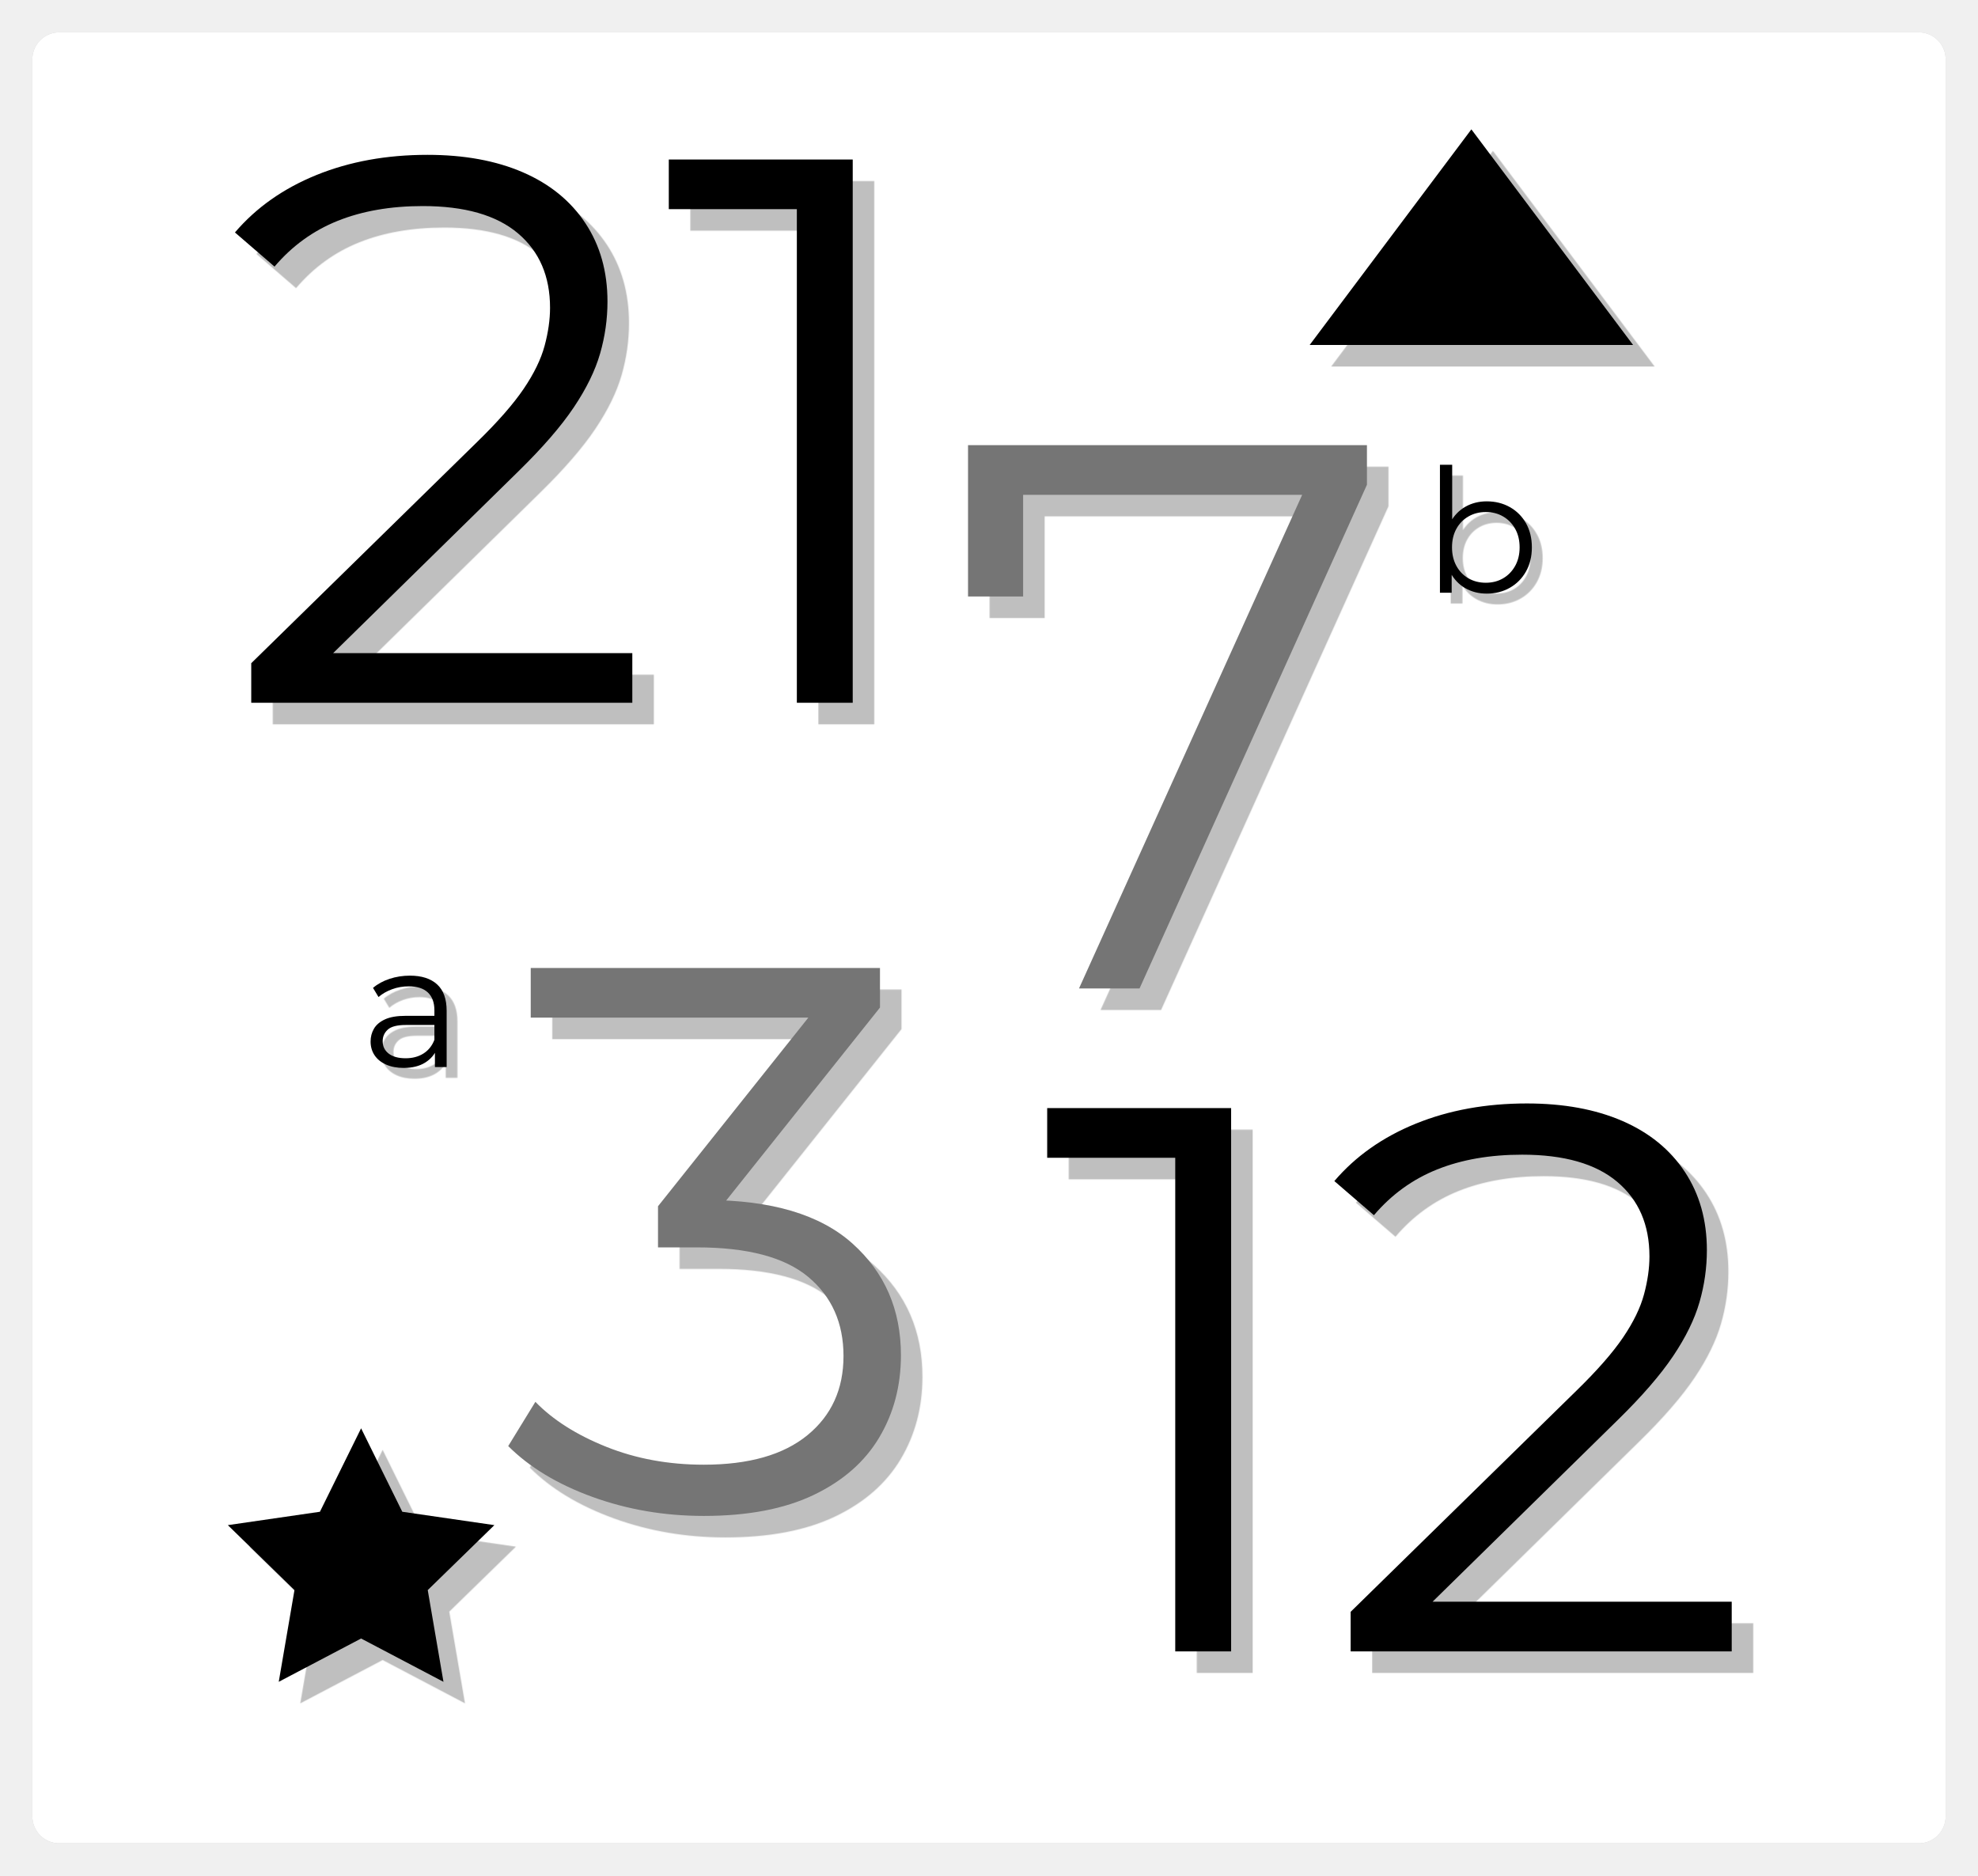
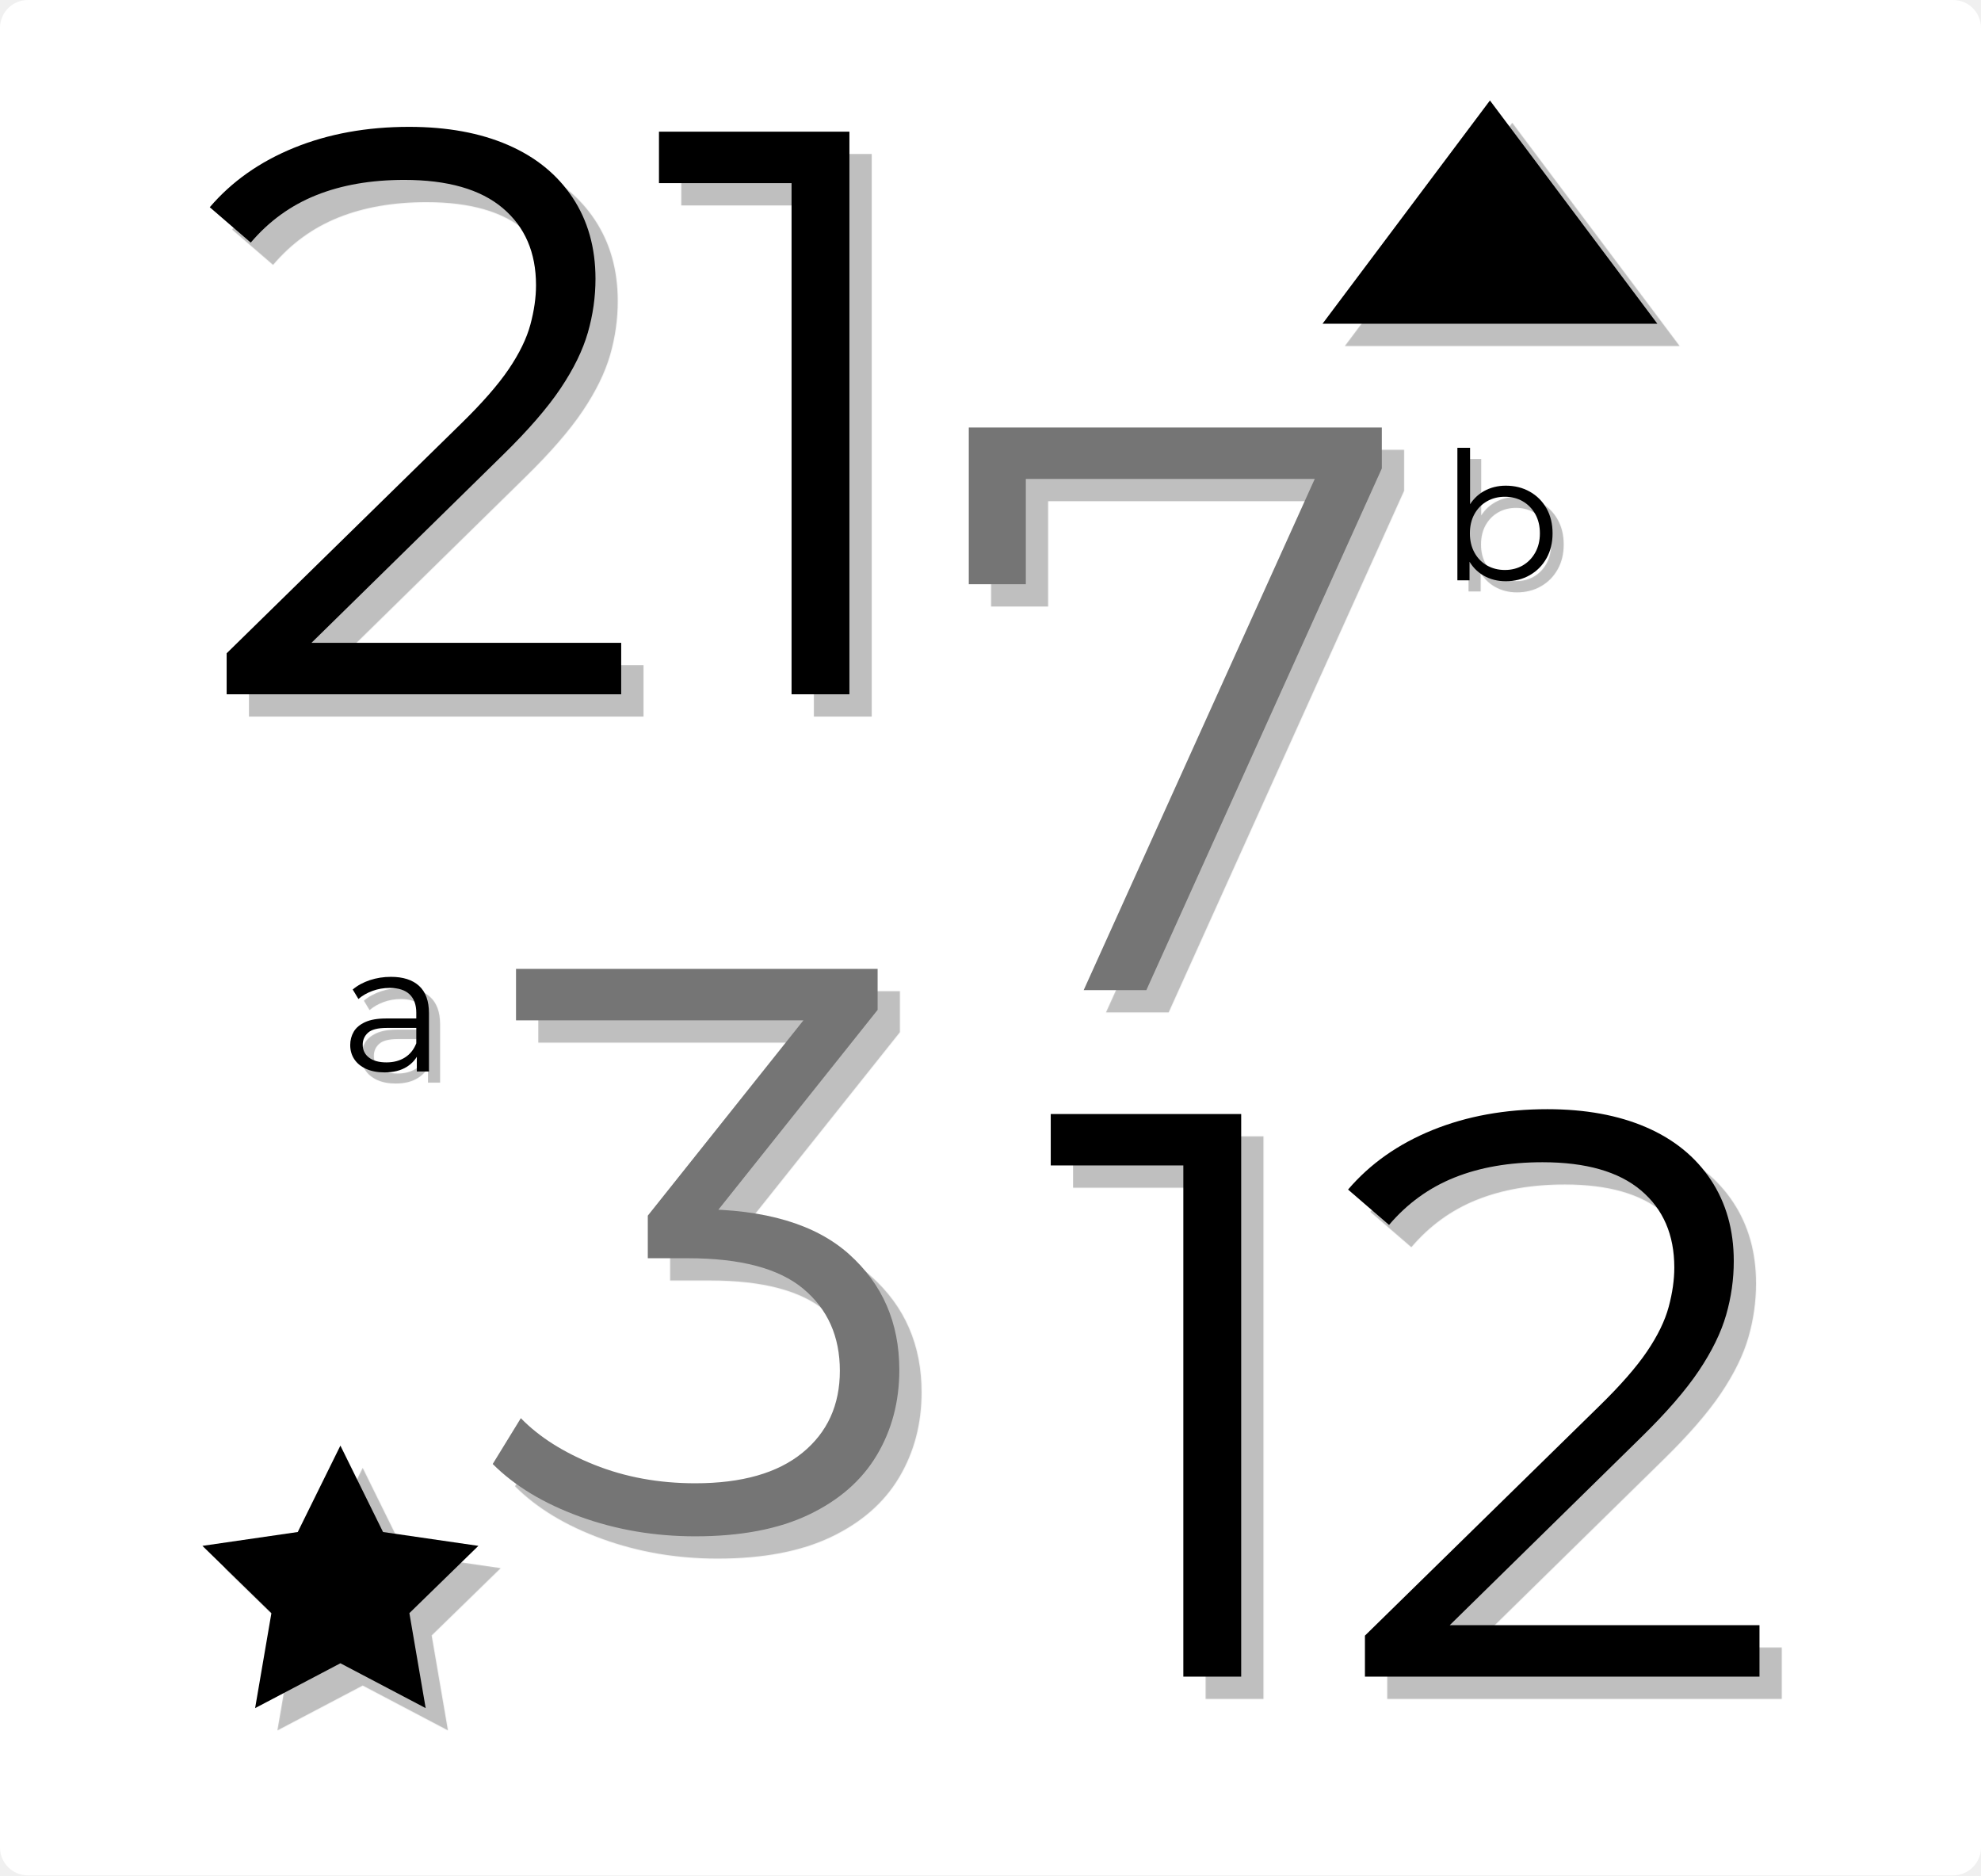
- <svg xmlns="http://www.w3.org/2000/svg" xmlns:xlink="http://www.w3.org/1999/xlink" width="367" height="348" viewBox="0 0 367 348" fill="none">
+ <svg xmlns="http://www.w3.org/2000/svg" width="355" height="336" viewBox="0 0 355 336" fill="none">
  <defs>
-     <path id="path_1" d="M350 0C352.762 0 355 2.238 355 5L355 331C355 333.762 352.762 336 350 336L5 336C2.238 336 0 333.762 0 331L0 5C0 2.238 2.238 0 5 0L350 0Z" />
-     <filter color-interpolation-filters="sRGB" x="-353" y="-334" width="355" height="336" id="filter_2">
-       <feFlood flood-opacity="0" result="BackgroundImageFix_1" />
-       <feColorMatrix type="matrix" values="0 0 0 0 0 0 0 0 0 0 0 0 0 0 0 0 0 0 1 0" in="SourceAlpha" />
-       <feOffset dx="0" dy="0" />
-       <feGaussianBlur stdDeviation="2" />
-       <feColorMatrix type="matrix" values="0 0 0 0 0 0 0 0 0 0 0 0 0 0 0 0 0 0 0.251 0" />
-       <feBlend mode="normal" in2="BackgroundImageFix_1" result="Shadow_2" />
-       <feBlend mode="normal" in="SourceGraphic" in2="Shadow_2" result="Shape_3" />
-     </filter>
-     <clipPath id="clip_path_3">
+     <clipPath id="clip_path_1">
      <rect width="355" height="336" rx="5" />
    </clipPath>
-     <clipPath id="clip_path_4">
+     <clipPath id="clip_path_2">
      <rect width="295" height="300" />
    </clipPath>
-     <filter color-interpolation-filters="sRGB" x="-132" y="-174" width="134" height="176" id="filter_5">
+     <filter color-interpolation-filters="sRGB" x="-132" y="-174" width="134" height="176" id="filter_3">
      <feFlood flood-opacity="0" result="BackgroundImageFix_1" />
      <feColorMatrix type="matrix" values="0 0 0 0 0 0 0 0 0 0 0 0 0 0 0 0 0 0 1 0" in="SourceAlpha" />
      <feOffset dx="4" dy="4" />
      <feColorMatrix type="matrix" values="0 0 0 0 0 0 0 0 0 0 0 0 0 0 0 0 0 0 0.251 0" />
      <feBlend mode="normal" in2="BackgroundImageFix_1" result="Shadow_2" />
      <feBlend mode="normal" in="SourceGraphic" in2="Shadow_2" result="Shape_3" />
    </filter>
-     <filter color-interpolation-filters="sRGB" x="-80" y="-174" width="82" height="176" id="filter_6">
+     <filter color-interpolation-filters="sRGB" x="-80" y="-174" width="82" height="176" id="filter_4">
      <feFlood flood-opacity="0" result="BackgroundImageFix_1" />
      <feColorMatrix type="matrix" values="0 0 0 0 0 0 0 0 0 0 0 0 0 0 0 0 0 0 1 0" in="SourceAlpha" />
      <feOffset dx="4" dy="4" />
      <feColorMatrix type="matrix" values="0 0 0 0 0 0 0 0 0 0 0 0 0 0 0 0 0 0 0.251 0" />
      <feBlend mode="normal" in2="BackgroundImageFix_1" result="Shadow_2" />
      <feBlend mode="normal" in="SourceGraphic" in2="Shadow_2" result="Shape_3" />
    </filter>
-     <filter color-interpolation-filters="sRGB" x="-83" y="-174" width="85" height="176" id="filter_7">
+     <filter color-interpolation-filters="sRGB" x="-83" y="-174" width="85" height="176" id="filter_5">
      <feFlood flood-opacity="0" result="BackgroundImageFix_1" />
      <feColorMatrix type="matrix" values="0 0 0 0 0 0 0 0 0 0 0 0 0 0 0 0 0 0 1 0" in="SourceAlpha" />
      <feOffset dx="4" dy="4" />
      <feColorMatrix type="matrix" values="0 0 0 0 0 0 0 0 0 0 0 0 0 0 0 0 0 0 0.251 0" />
      <feBlend mode="normal" in2="BackgroundImageFix_1" result="Shadow_2" />
      <feBlend mode="normal" in="SourceGraphic" in2="Shadow_2" result="Shape_3" />
    </filter>
-     <filter color-interpolation-filters="sRGB" x="-132" y="-174" width="134" height="176" id="filter_8">
+     <filter color-interpolation-filters="sRGB" x="-132" y="-174" width="134" height="176" id="filter_6">
      <feFlood flood-opacity="0" result="BackgroundImageFix_1" />
      <feColorMatrix type="matrix" values="0 0 0 0 0 0 0 0 0 0 0 0 0 0 0 0 0 0 1 0" in="SourceAlpha" />
      <feOffset dx="4" dy="4" />
      <feColorMatrix type="matrix" values="0 0 0 0 0 0 0 0 0 0 0 0 0 0 0 0 0 0 0.251 0" />
      <feBlend mode="normal" in2="BackgroundImageFix_1" result="Shadow_2" />
      <feBlend mode="normal" in="SourceGraphic" in2="Shadow_2" result="Shape_3" />
    </filter>
-     <filter color-interpolation-filters="sRGB" x="-58" y="-38" width="60" height="40" id="filter_9">
+     <filter color-interpolation-filters="sRGB" x="-58" y="-38" width="60" height="40" id="filter_7">
      <feFlood flood-opacity="0" result="BackgroundImageFix_1" />
      <feColorMatrix type="matrix" values="0 0 0 0 0 0 0 0 0 0 0 0 0 0 0 0 0 0 1 0" in="SourceAlpha" />
      <feOffset dx="4" dy="4" />
      <feColorMatrix type="matrix" values="0 0 0 0 0 0 0 0 0 0 0 0 0 0 0 0 0 0 0.251 0" />
      <feBlend mode="normal" in2="BackgroundImageFix_1" result="Shadow_2" />
      <feBlend mode="normal" in="SourceGraphic" in2="Shadow_2" result="Shape_3" />
    </filter>
-     <filter color-interpolation-filters="sRGB" x="-50" y="-50" width="52" height="52" id="filter_10">
+     <filter color-interpolation-filters="sRGB" x="-50" y="-50" width="52" height="52" id="filter_8">
      <feFlood flood-opacity="0" result="BackgroundImageFix_1" />
      <feColorMatrix type="matrix" values="0 0 0 0 0 0 0 0 0 0 0 0 0 0 0 0 0 0 1 0" in="SourceAlpha" />
      <feOffset dx="4" dy="4" />
      <feColorMatrix type="matrix" values="0 0 0 0 0 0 0 0 0 0 0 0 0 0 0 0 0 0 0.251 0" />
      <feBlend mode="normal" in2="BackgroundImageFix_1" result="Shadow_2" />
      <feBlend mode="normal" in="SourceGraphic" in2="Shadow_2" result="Shape_3" />
    </filter>
-     <filter color-interpolation-filters="sRGB" x="-17" y="-37" width="19" height="39" id="filter_11">
+     <filter color-interpolation-filters="sRGB" x="-17" y="-37" width="19" height="39" id="filter_9">
      <feFlood flood-opacity="0" result="BackgroundImageFix_1" />
      <feColorMatrix type="matrix" values="0 0 0 0 0 0 0 0 0 0 0 0 0 0 0 0 0 0 1 0" in="SourceAlpha" />
      <feOffset dx="2" dy="2" />
      <feColorMatrix type="matrix" values="0 0 0 0 0 0 0 0 0 0 0 0 0 0 0 0 0 0 0.251 0" />
      <feBlend mode="normal" in2="BackgroundImageFix_1" result="Shadow_2" />
      <feBlend mode="normal" in="SourceGraphic" in2="Shadow_2" result="Shape_3" />
    </filter>
-     <filter color-interpolation-filters="sRGB" x="-20" y="-37" width="22" height="39" id="filter_12">
+     <filter color-interpolation-filters="sRGB" x="-20" y="-37" width="22" height="39" id="filter_10">
      <feFlood flood-opacity="0" result="BackgroundImageFix_1" />
      <feColorMatrix type="matrix" values="0 0 0 0 0 0 0 0 0 0 0 0 0 0 0 0 0 0 1 0" in="SourceAlpha" />
      <feOffset dx="2" dy="2" />
      <feColorMatrix type="matrix" values="0 0 0 0 0 0 0 0 0 0 0 0 0 0 0 0 0 0 0.251 0" />
      <feBlend mode="normal" in2="BackgroundImageFix_1" result="Shadow_2" />
      <feBlend mode="normal" in="SourceGraphic" in2="Shadow_2" result="Shape_3" />
    </filter>
  </defs>
-   <g clip-path="url(#clip_path_3)" transform="translate(6 6)" filter="url(#filter_2)">
-     <use xlink:href="#path_1" fill="#000000" fill-rule="evenodd" fill-opacity="0.051" />
-     <use xlink:href="#path_1" fill="#FFFFFF" fill-rule="evenodd" />
-     <g clip-path="url(#clip_path_4)" transform="translate(35 11)">
-       <g filter="url(#filter_5)" transform="translate(152 150)">
+   <g clip-path="url(#clip_path_1)">
+     <rect width="355" height="336" fill="#FFFFFF" fill-rule="evenodd" />
+     <g clip-path="url(#clip_path_2)" transform="translate(35 11)">
+       <g filter="url(#filter_3)" transform="translate(152 150)">
        <path d="M25.056 139.392L25.056 42.912L29.664 47.808L1.296 47.808L1.296 38.592L35.424 38.592L35.424 139.392L25.056 139.392ZM57.6 139.392L57.6 132.048L99.504 91.008Q105.264 85.392 108.144 81.144Q111.024 76.896 112.032 73.152Q113.04 69.408 113.04 66.096Q113.04 57.312 107.064 52.272Q101.088 47.232 89.424 47.232Q80.496 47.232 73.656 49.968Q66.816 52.704 61.92 58.464L54.576 52.128Q60.48 45.216 69.696 41.472Q78.912 37.728 90.288 37.728Q100.512 37.728 108 40.968Q115.488 44.208 119.592 50.4Q123.696 56.592 123.696 64.944Q123.696 69.84 122.328 74.592Q120.96 79.344 117.432 84.6Q113.904 89.856 107.136 96.48L68.688 134.208L65.808 130.176L128.304 130.176L128.304 139.392L57.6 139.392Z" fill="#000000" />
      </g>
-       <g filter="url(#filter_6)" transform="translate(52 124)">
+       <g filter="url(#filter_4)" transform="translate(52 124)">
        <path d="M37.584 140.256Q26.64 140.256 16.92 136.728Q7.2 133.2 1.296 127.296L6.336 119.088Q11.232 124.128 19.512 127.44Q27.792 130.752 37.584 130.752Q50.112 130.752 56.808 125.28Q63.504 119.808 63.504 110.592Q63.504 101.376 56.952 95.904Q50.4 90.432 36.288 90.432L29.088 90.432L29.088 82.8L60.192 43.776L61.632 47.808L5.472 47.808L5.472 38.592L70.272 38.592L70.272 45.936L39.168 84.96L34.128 81.648L38.016 81.648Q56.16 81.648 65.16 89.712Q74.16 97.776 74.16 110.448Q74.16 118.944 70.128 125.712Q66.096 132.48 57.96 136.368Q49.824 140.256 37.584 140.256Z" fill="#757575" />
      </g>
-       <g filter="url(#filter_7)" transform="translate(134 27)">
+       <g filter="url(#filter_5)" transform="translate(134 27)">
        <path d="M25.2 139.392L68.688 43.2L71.856 47.808L9.504 47.808L14.832 42.768L14.832 66.672L4.608 66.672L4.608 38.592L78.624 38.592L78.624 45.936L36.432 139.392L25.2 139.392Z" fill="#757575" />
      </g>
-       <g filter="url(#filter_8)" transform="translate(0 -26)">
+       <g filter="url(#filter_6)" transform="translate(0 -26)">
        <path d="M5.616 139.392L5.616 132.048L47.52 91.008Q53.28 85.392 56.16 81.144Q59.04 76.896 60.048 73.152Q61.056 69.408 61.056 66.096Q61.056 57.312 55.08 52.272Q49.104 47.232 37.44 47.232Q28.512 47.232 21.672 49.968Q14.832 52.704 9.936 58.464L2.592 52.128Q8.496 45.216 17.712 41.472Q26.928 37.728 38.304 37.728Q48.528 37.728 56.016 40.968Q63.504 44.208 67.608 50.4Q71.712 56.592 71.712 64.944Q71.712 69.84 70.344 74.592Q68.976 79.344 65.448 84.6Q61.92 89.856 55.152 96.48L16.704 134.208L13.824 130.176L76.32 130.176L76.32 139.392L5.616 139.392ZM106.848 139.392L106.848 42.912L111.456 47.808L83.088 47.808L83.088 38.592L117.216 38.592L117.216 139.392L106.848 139.392Z" fill="#000000" />
      </g>
-       <path d="M30 0L60 40L0 40L30 0Z" fill="#000000" fill-rule="evenodd" filter="url(#filter_9)" transform="translate(202 7)" />
-       <path d="M26 0L33.641 15.483L50.727 17.965L38.364 30.017L41.282 47.035L26 39L10.718 47.035L13.636 30.017L1.273 17.965L18.359 15.483L26 0Z" fill="#000000" fill-rule="evenodd" filter="url(#filter_10)" transform="translate(0 248)" />
-       <g filter="url(#filter_11)" transform="translate(26 150)">
+       <path d="M30 0L60 40L0 40L30 0Z" fill="#000000" fill-rule="evenodd" filter="url(#filter_7)" transform="translate(202 7)" />
+       <path d="M26 0L33.641 15.483L50.727 17.965L38.364 30.017L41.282 47.035L26 39L10.718 47.035L13.636 30.017L1.273 17.965L18.359 15.483L26 0Z" fill="#000000" fill-rule="evenodd" filter="url(#filter_8)" transform="translate(0 248)" />
+       <g filter="url(#filter_9)" transform="translate(26 150)">
        <path d="M13.696 30.976L13.696 27.264L13.6 26.656L13.6 20.448Q13.6 18.304 12.4 17.152Q11.2 16 8.832 16Q7.2 16 5.728 16.544Q4.256 17.088 3.232 17.984L2.208 16.288Q3.488 15.2 5.28 14.608Q7.072 14.016 9.056 14.016Q12.32 14.016 14.096 15.632Q15.872 17.248 15.872 20.544L15.872 30.976L13.696 30.976ZM7.904 31.136Q6.016 31.136 4.624 30.512Q3.232 29.888 2.496 28.784Q1.76 27.68 1.76 26.24Q1.76 24.928 2.384 23.856Q3.008 22.784 4.432 22.128Q5.856 21.472 8.256 21.472L14.048 21.472L14.048 23.168L8.32 23.168Q5.888 23.168 4.944 24.032Q4 24.896 4 26.176Q4 27.616 5.12 28.48Q6.24 29.344 8.256 29.344Q10.176 29.344 11.568 28.464Q12.96 27.584 13.6 25.92L14.112 27.488Q13.472 29.152 11.888 30.144Q10.304 31.136 7.904 31.136Z" fill="#000000" />
      </g>
-       <g filter="url(#filter_12)" transform="translate(223 62)">
+       <g filter="url(#filter_10)" transform="translate(223 62)">
        <path d="M11.84 31.136Q9.632 31.136 7.872 30.128Q6.112 29.12 5.088 27.2Q4.064 25.28 4.064 22.56Q4.064 19.808 5.104 17.904Q6.144 16 7.904 15.008Q9.664 14.016 11.84 14.016Q14.24 14.016 16.144 15.088Q18.048 16.16 19.136 18.08Q20.224 20 20.224 22.56Q20.224 25.088 19.136 27.024Q18.048 28.96 16.144 30.048Q14.24 31.136 11.84 31.136ZM3.168 30.976L3.168 7.232L5.44 7.232L5.44 19.136L5.12 22.528L5.344 25.92L5.344 30.976L3.168 30.976ZM11.68 29.12Q13.472 29.12 14.88 28.304Q16.288 27.488 17.12 26Q17.952 24.512 17.952 22.56Q17.952 20.576 17.12 19.104Q16.288 17.632 14.88 16.816Q13.472 16 11.68 16Q9.888 16 8.464 16.816Q7.04 17.632 6.224 19.104Q5.408 20.576 5.408 22.56Q5.408 24.512 6.224 26Q7.04 27.488 8.464 28.304Q9.888 29.12 11.68 29.12Z" fill="#000000" />
      </g>
    </g>
  </g>
</svg>
